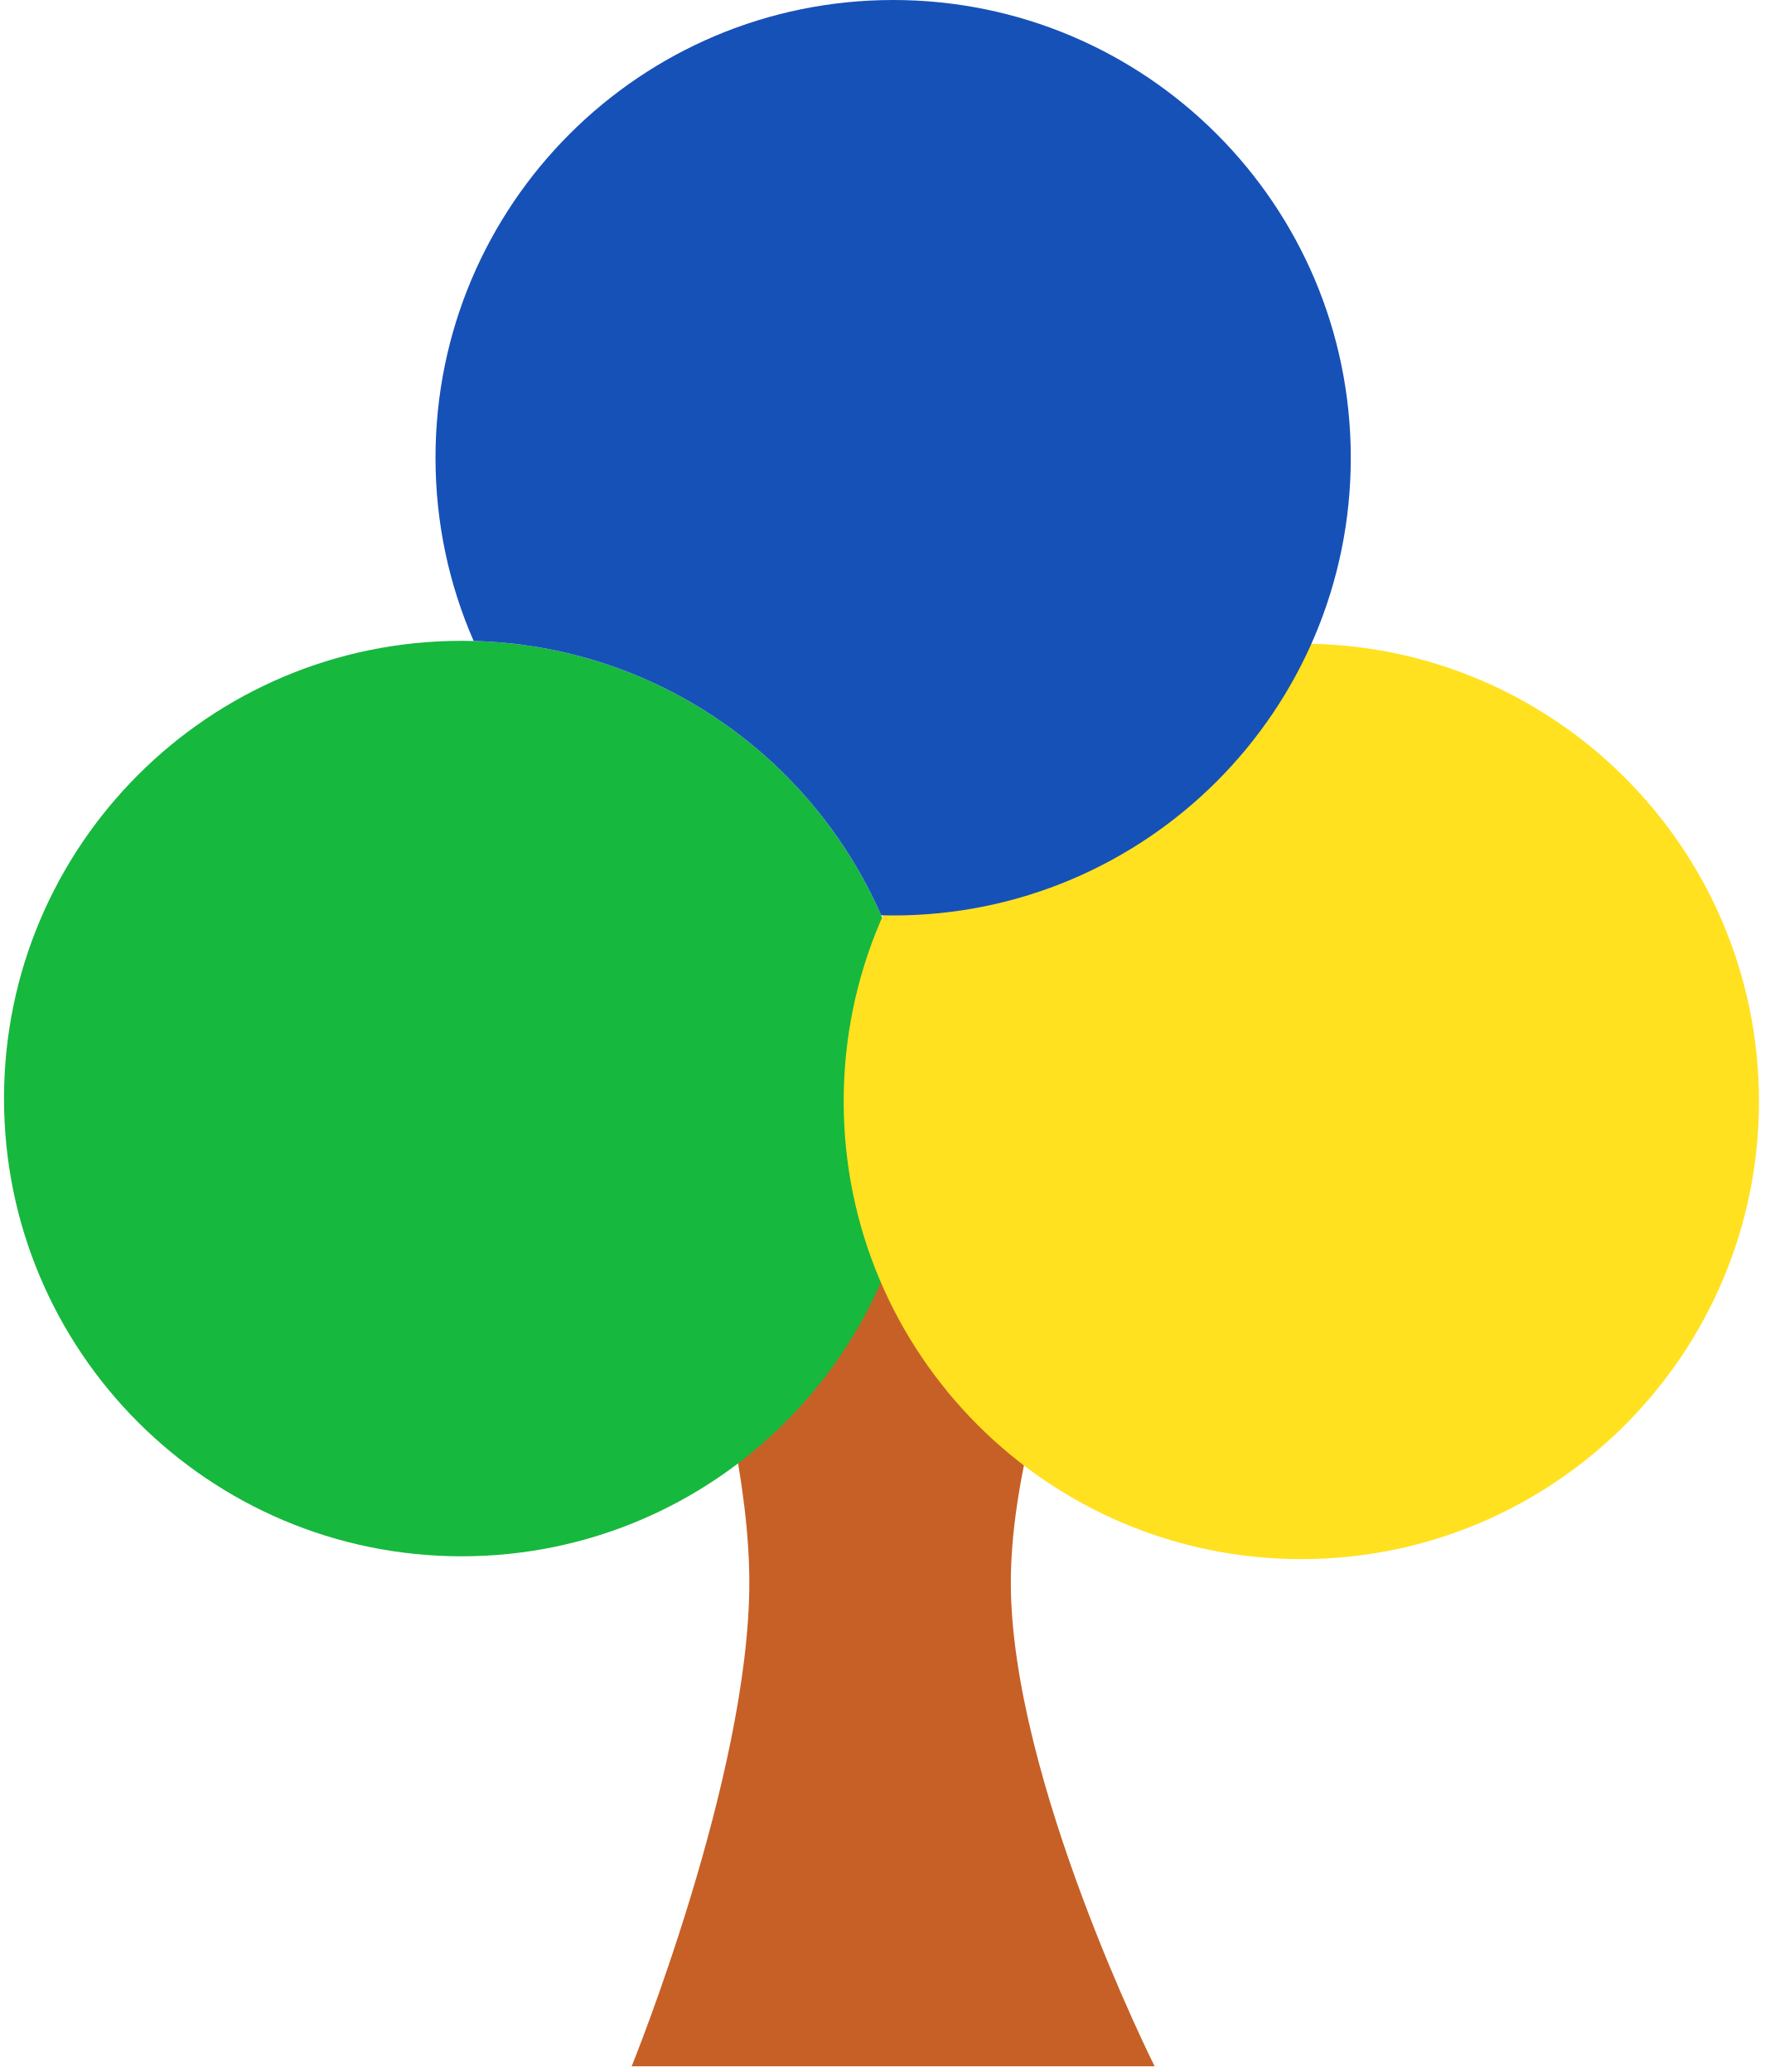
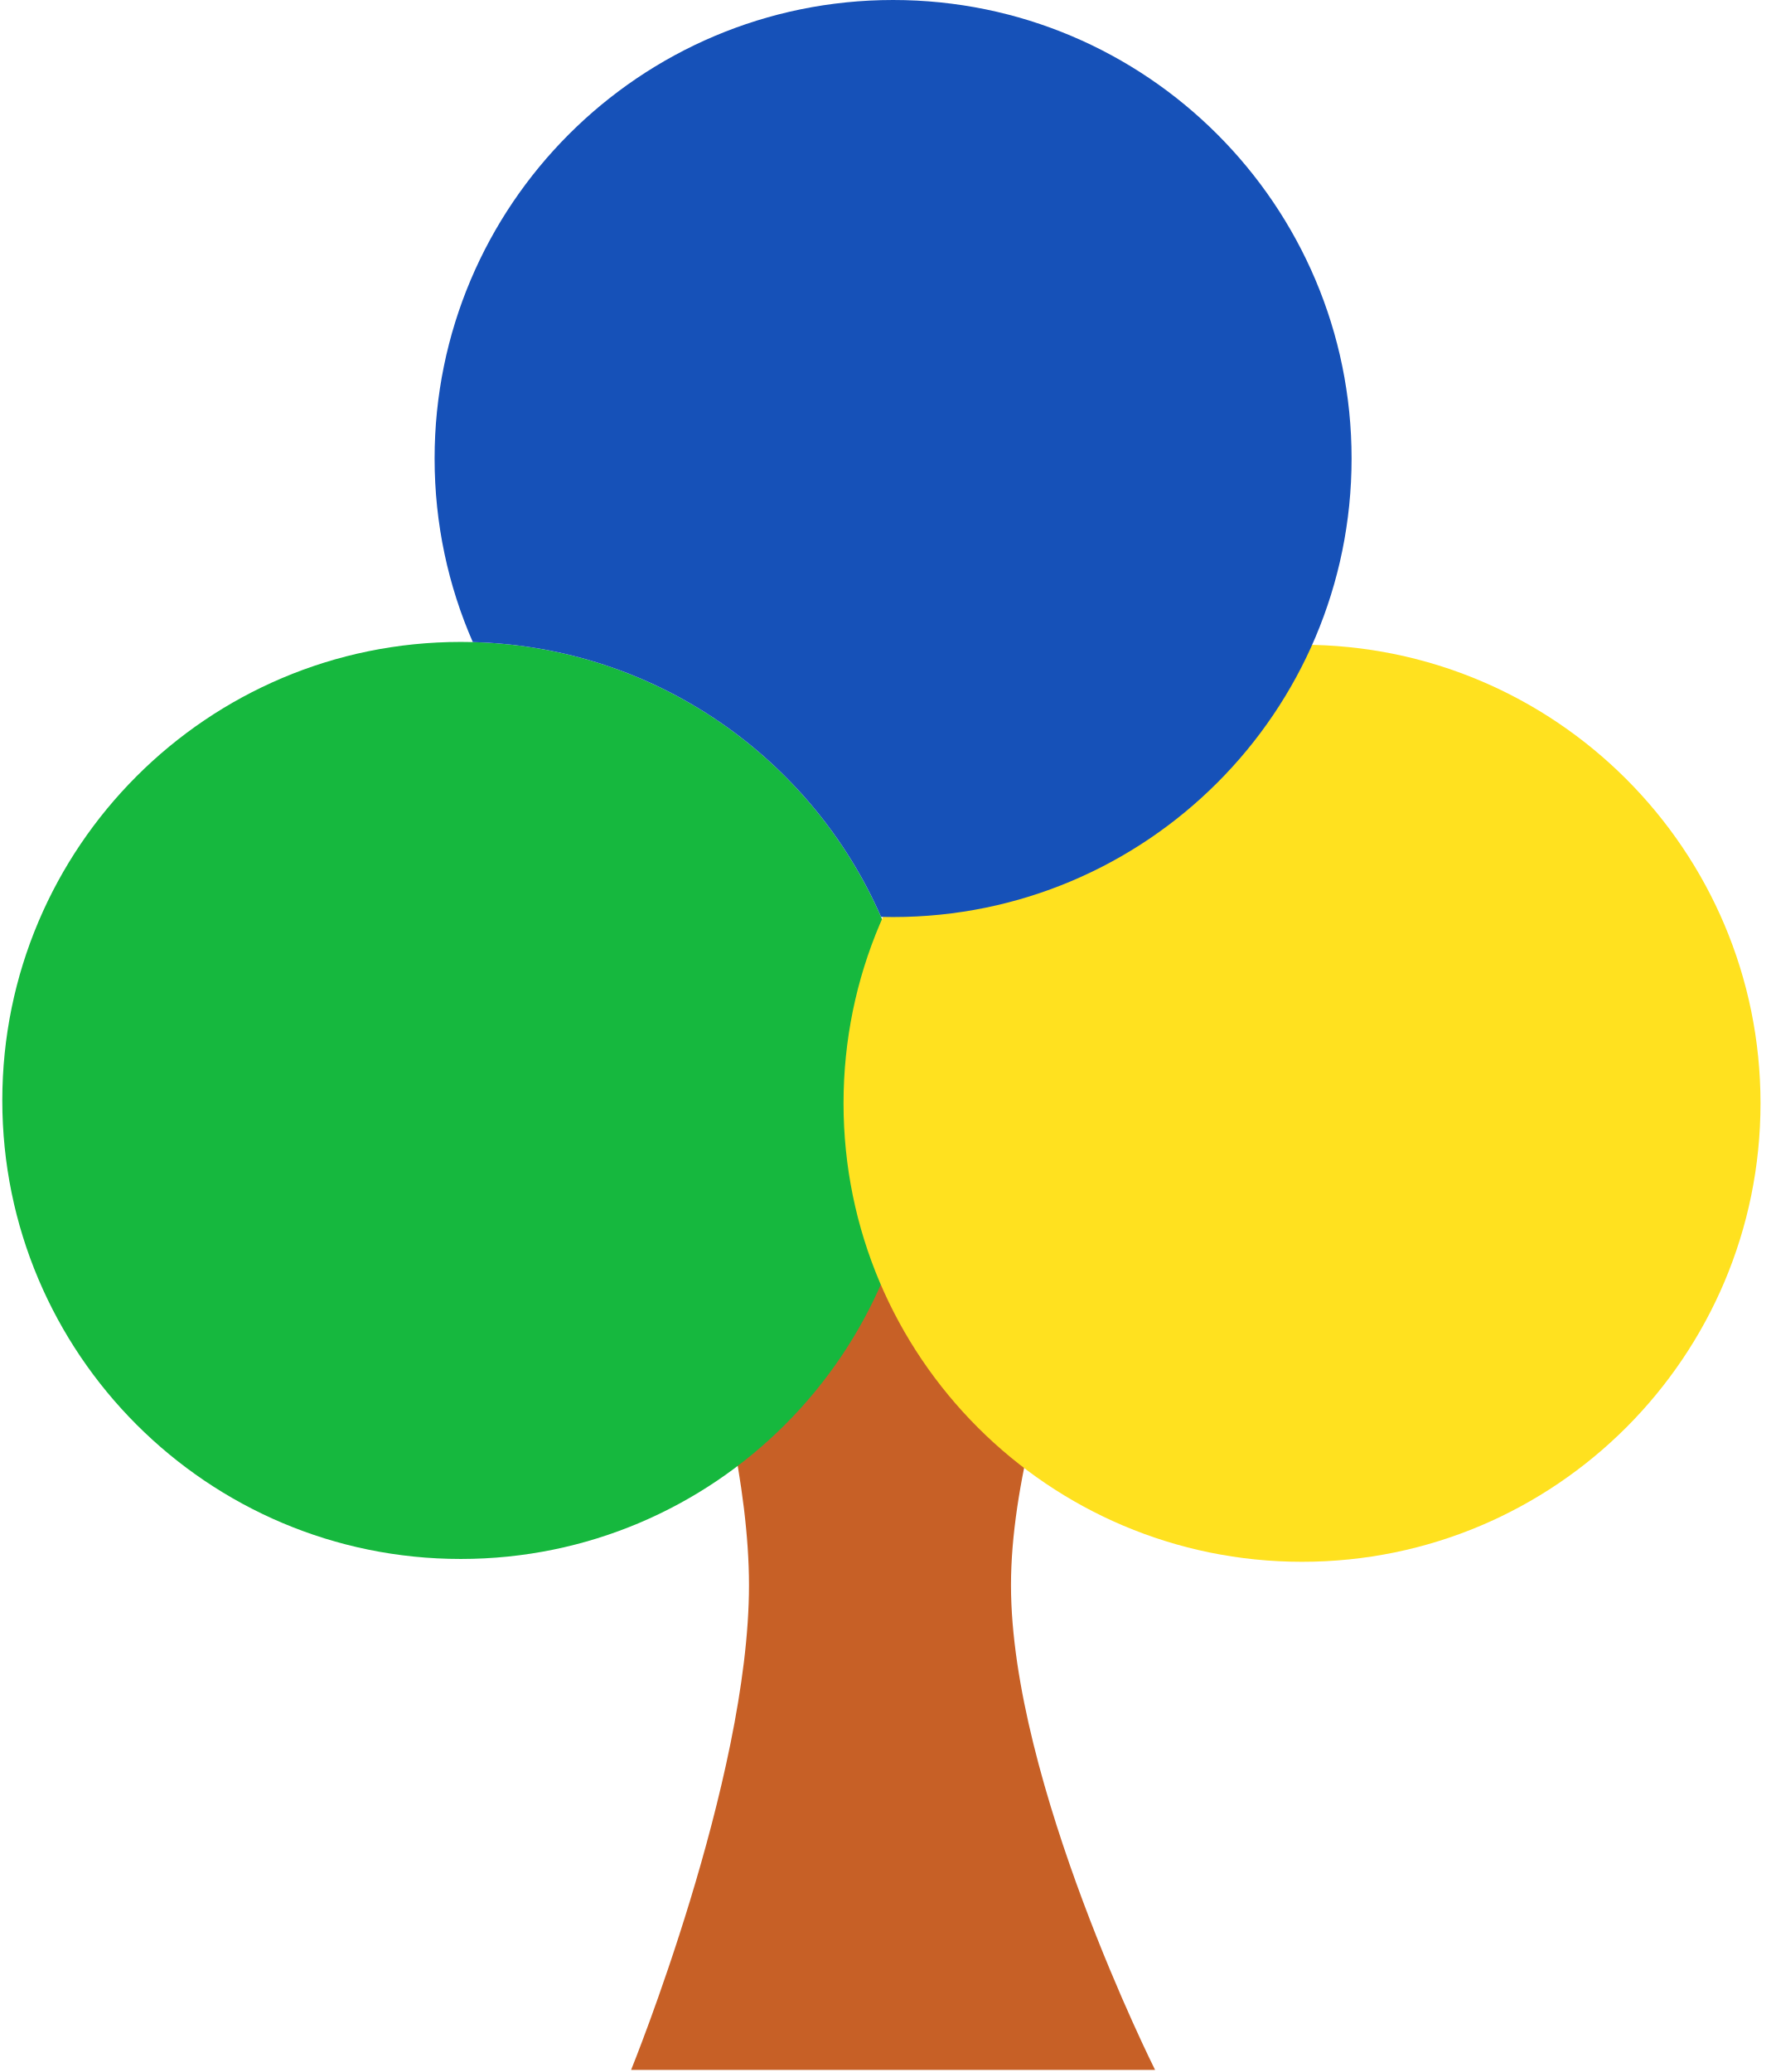
- <svg xmlns="http://www.w3.org/2000/svg" width="287" height="337" viewBox="0 0 287 337" fill="none">
-   <path d="M102.753 178.675H187.836C187.836 178.675 164.438 225.312 164.438 257.377C164.438 289.441 187.836 336.078 187.836 336.078H102.753C102.753 336.078 121.897 289.008 121.897 257.377C121.897 225.745 102.753 178.675 102.753 178.675Z" fill="#C76026" />
-   <path d="M149.549 178.675C149.549 219.791 116.217 253.123 75.101 253.123C33.985 253.123 0.653 219.791 0.653 178.675C0.653 137.559 33.985 104.227 75.101 104.227C116.217 104.227 149.549 137.559 149.549 178.675Z" fill="#16B83E" />
-   <path d="M286.142 179.133C286.142 220.249 252.81 253.58 211.694 253.58C170.578 253.58 137.246 220.249 137.246 179.133C137.246 138.016 170.578 104.685 211.694 104.685C252.81 104.685 286.142 138.016 286.142 179.133Z" fill="#FFE11F" />
-   <path fill-rule="evenodd" clip-rule="evenodd" d="M145.294 148.895C186.41 148.895 219.741 115.564 219.741 74.448C219.741 33.331 186.41 0 145.294 0C104.178 0 70.846 33.331 70.846 74.448C70.846 85.046 73.061 95.126 77.052 104.252C106.734 105.016 132.094 123.152 143.343 148.87C143.991 148.887 144.641 148.895 145.294 148.895Z" fill="#1651B8" />
+ <svg xmlns="http://www.w3.org/2000/svg" width="108" height="126" viewBox="0 0 108 126" fill="none">
+   <path d="M38.38 66.919H70.246C70.246 66.919 61.483 84.386 61.483 96.395C61.483 108.405 70.246 125.872 70.246 125.872H38.38C38.38 125.872 45.55 108.242 45.55 96.395C45.55 84.549 38.38 66.919 38.38 66.919Z" fill="#C76026" />
+   <path d="M55.906 66.919C55.906 82.319 43.423 94.802 28.023 94.802C12.624 94.802 0.14 82.319 0.14 66.919C0.14 51.52 12.624 39.036 28.023 39.036C43.423 39.036 55.906 51.52 55.906 66.919Z" fill="#16B83E" />
+   <path d="M107.065 67.091C107.065 82.49 94.581 94.974 79.182 94.974C63.782 94.974 51.299 82.49 51.299 67.091C51.299 51.691 63.782 39.208 79.182 39.208C94.581 39.208 107.065 51.691 107.065 67.091Z" fill="#FFE11F" />
+   <path fill-rule="evenodd" clip-rule="evenodd" d="M54.313 55.766C69.712 55.766 82.196 43.282 82.196 27.883C82.196 12.484 69.712 0 54.313 0C38.913 0 26.43 12.484 26.43 27.883C26.43 31.852 27.259 35.628 28.754 39.046C39.871 39.332 49.369 46.124 53.582 55.757C53.825 55.763 54.068 55.766 54.313 55.766Z" fill="#1651B8" />
</svg>
